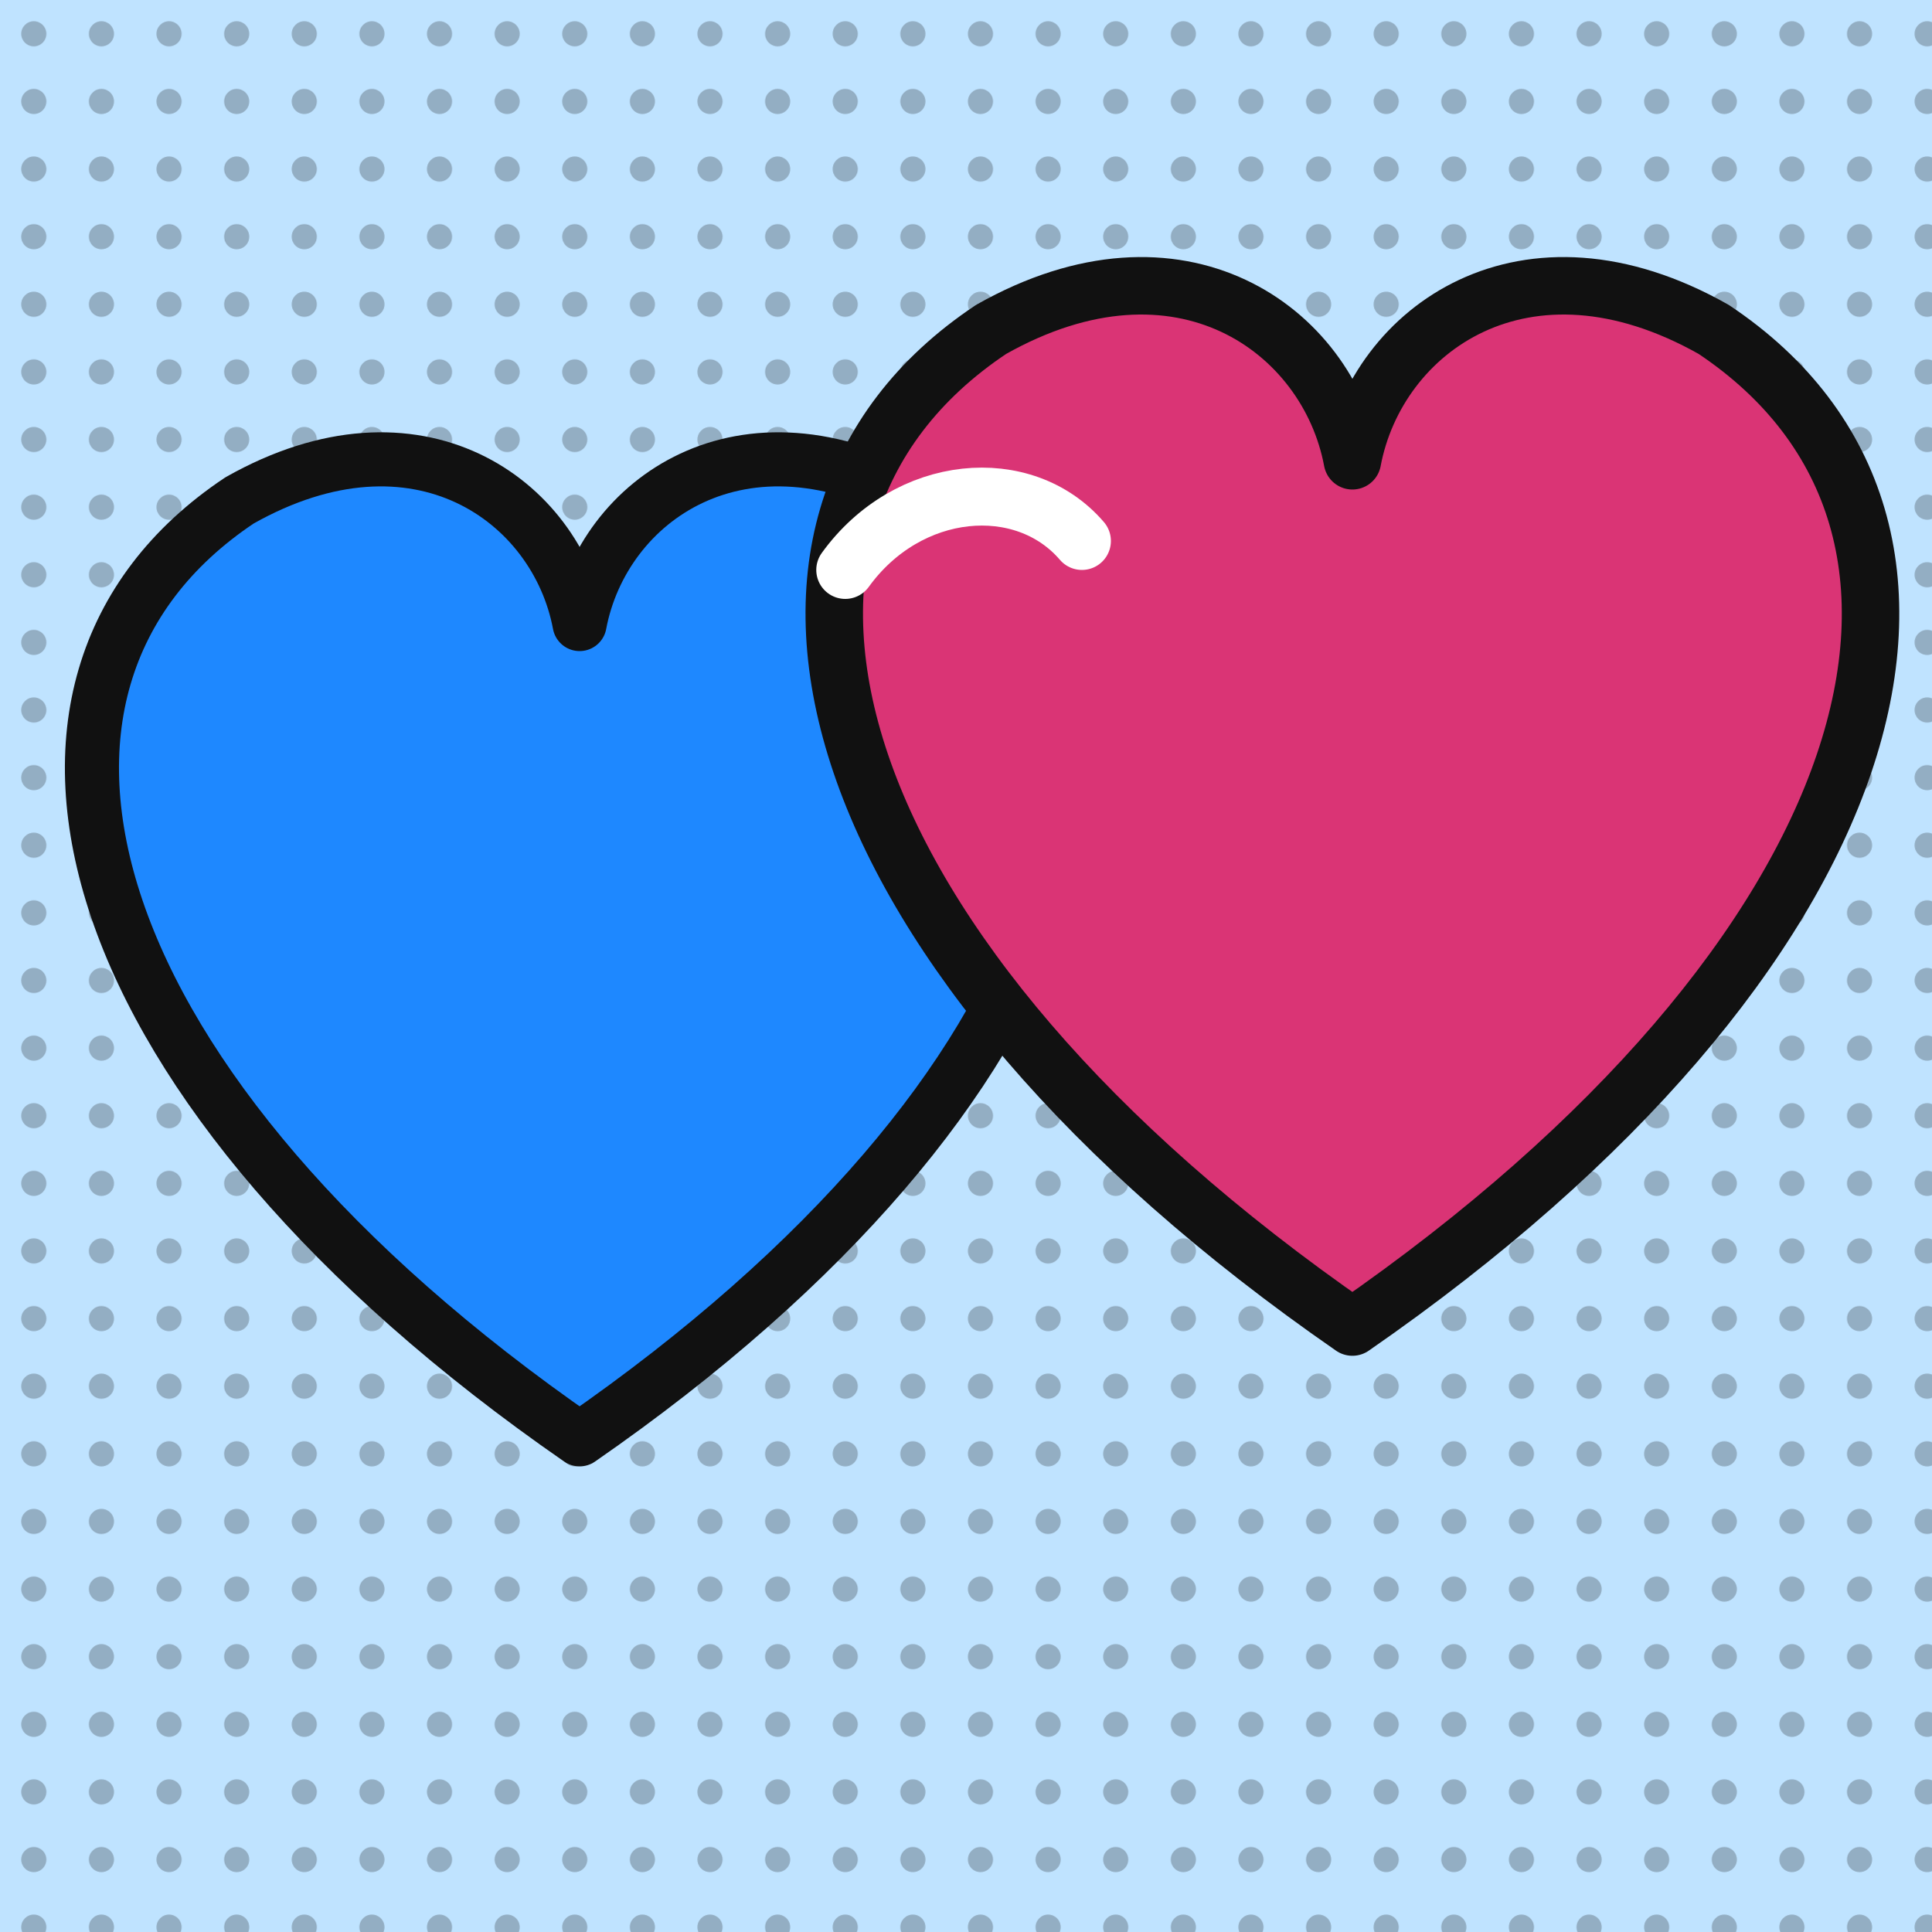
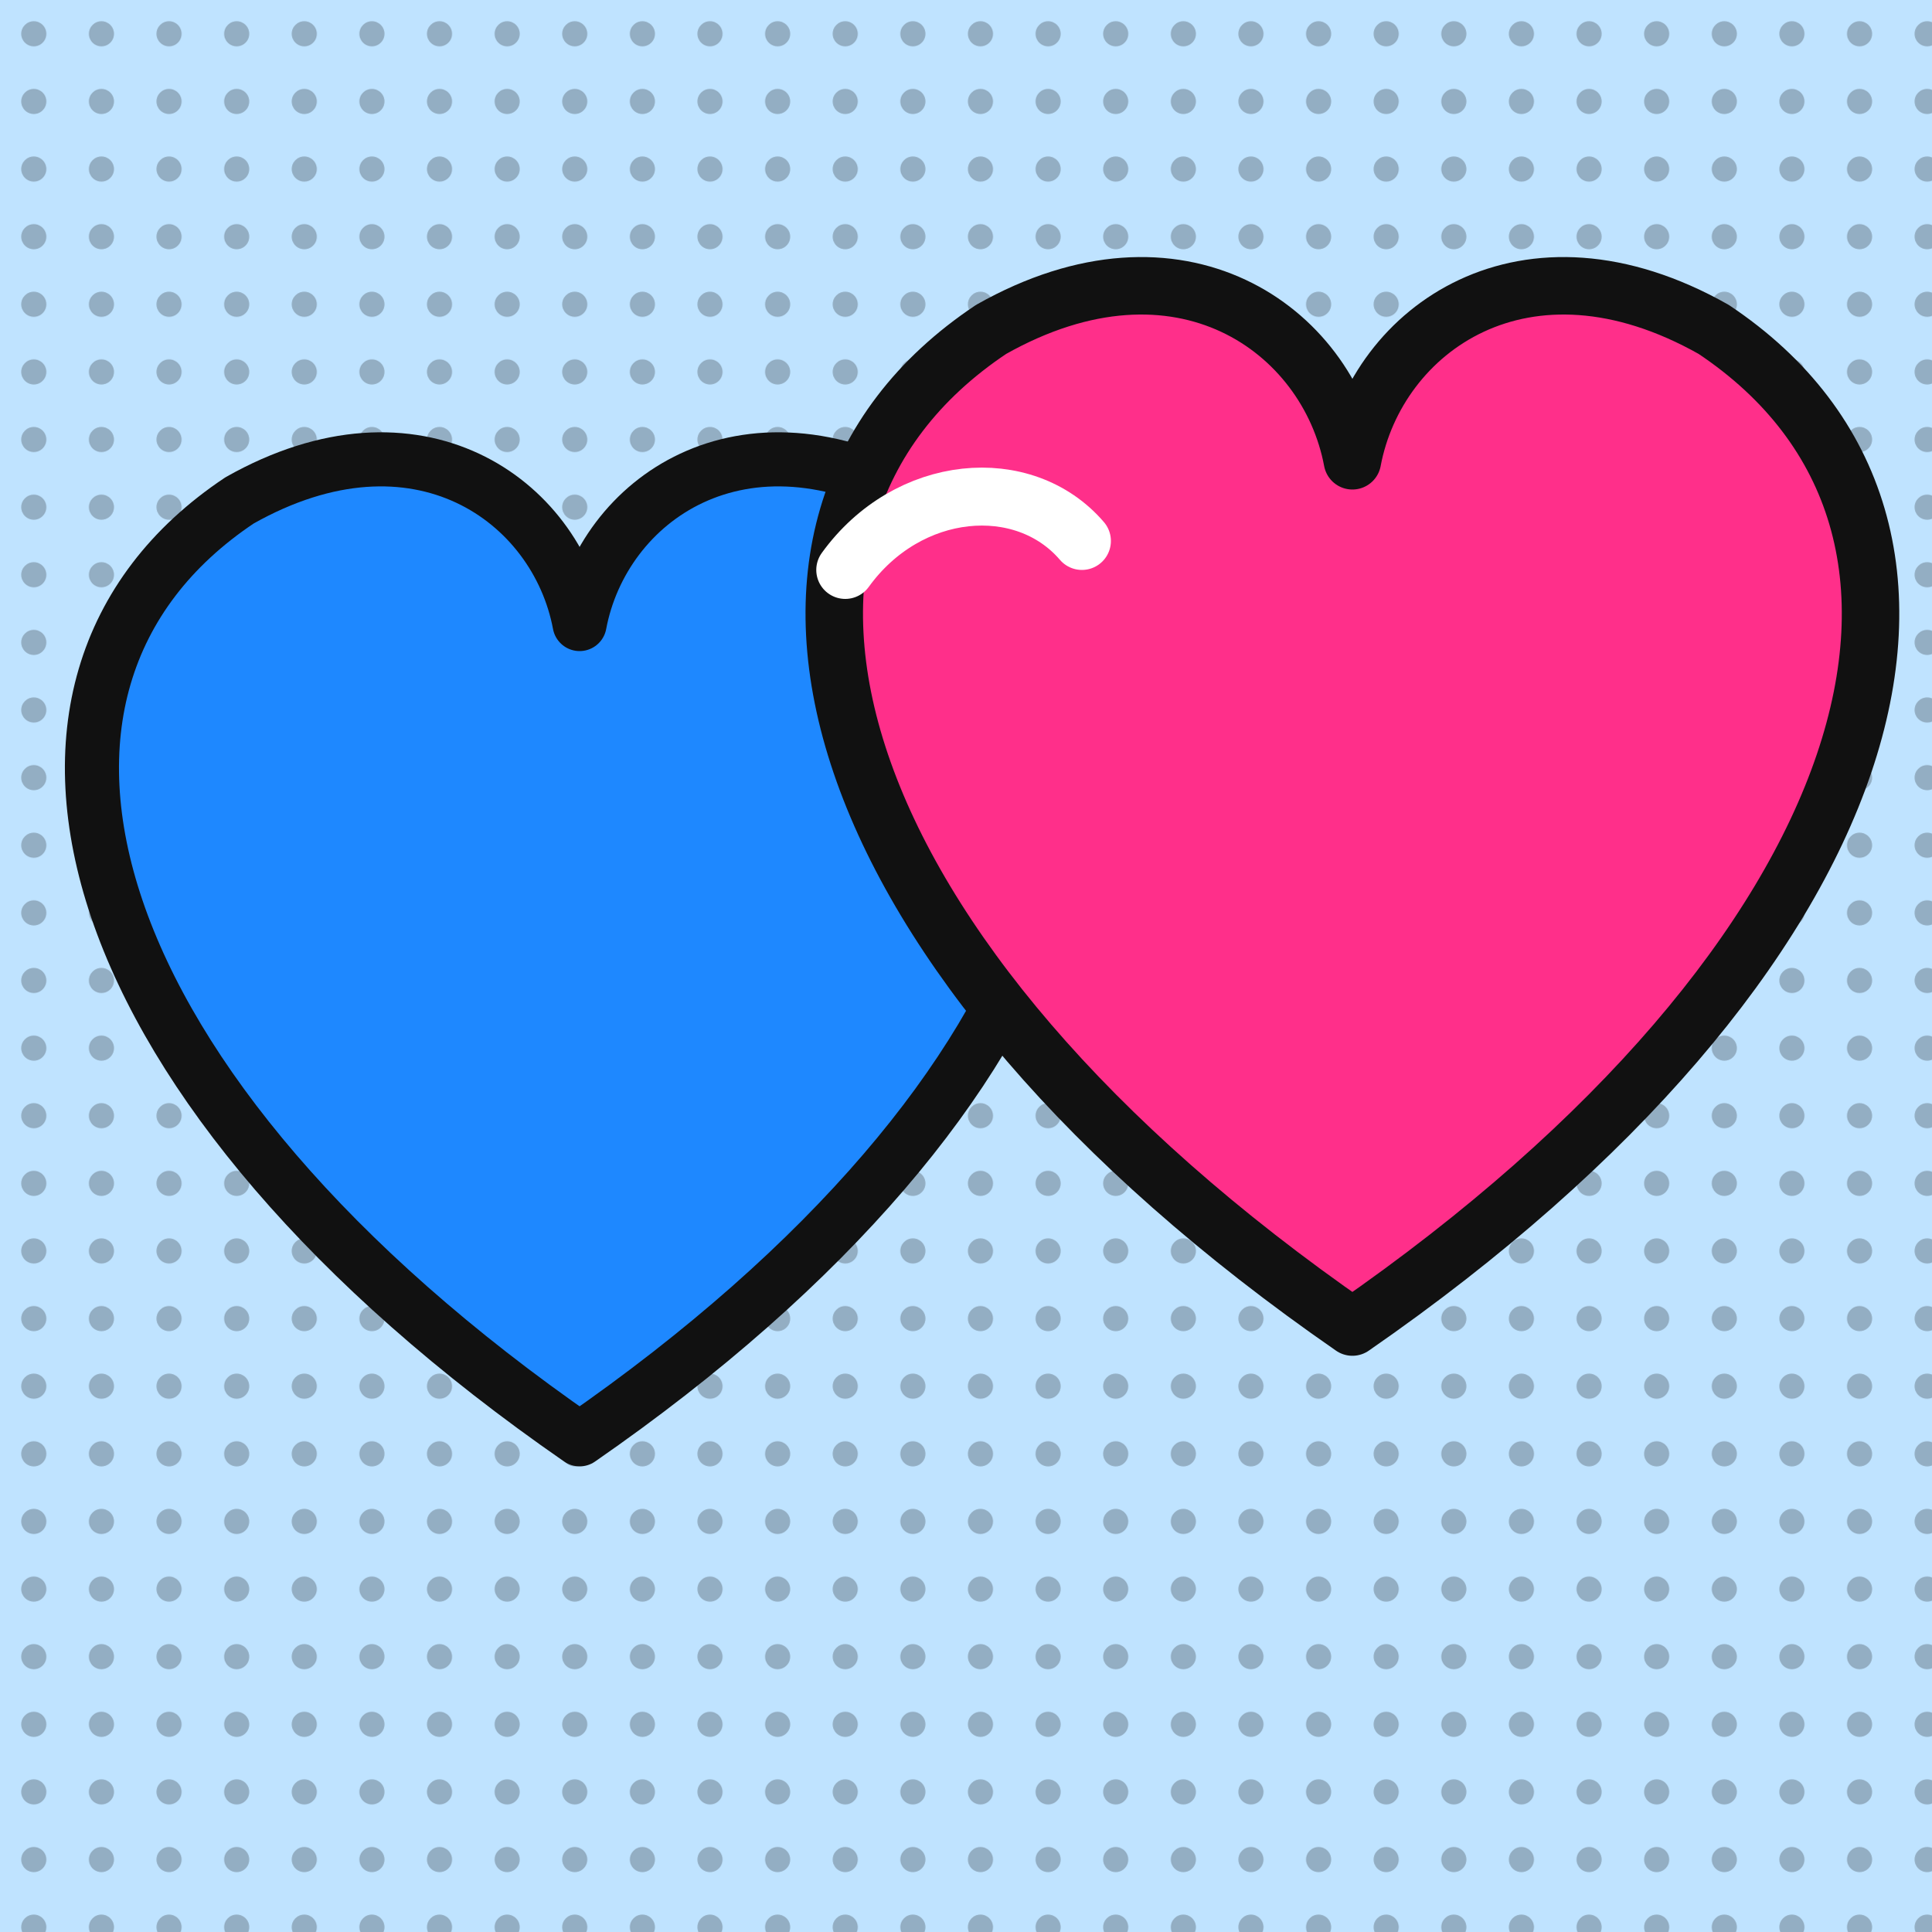
<svg xmlns="http://www.w3.org/2000/svg" viewBox="0 0 400 400" role="img">
  <defs>
    <pattern id="d" width="14" height="14" patternUnits="userSpaceOnUse">
      <circle cx="7.0" cy="7.0" r="2.6" fill="#111111" fill-opacity="0.25" />
    </pattern>
  </defs>
  <rect width="400" height="400" fill="#bfe3ff" />
  <rect width="400" height="400" fill="url(#d)" />
  <g transform="translate(-40 30) scale(.8)">
    <path d="M200 335 C 70 245, 40 140, 112 92 C 158 66, 194 92, 200 124 C 206 92, 242 66, 288 92 C 360 140, 330 245, 200 335 Z" fill="#1e88ff" stroke="#111111" stroke-width="14" stroke-linejoin="round" />
  </g>
  <g transform="translate(110 -10) scale(.85)">
-     <path d="M200 335 C 70 245, 40 140, 112 92 C 158 66, 194 92, 200 124 C 206 92, 242 66, 288 92 C 360 140, 330 245, 200 335 Z" fill="#da3475" stroke="#111111" stroke-width="14" stroke-linejoin="round" />
+     <path d="M200 335 C 70 245, 40 140, 112 92 C 158 66, 194 92, 200 124 C 206 92, 242 66, 288 92 C 360 140, 330 245, 200 335 Z" fill="#ff2f8a" stroke="#111111" stroke-width="14" stroke-linejoin="round" />
  </g>
  <path d="M175 118 C 188 100, 212 98, 224 112" fill="none" stroke="#fff" stroke-width="12" stroke-linecap="round" />
</svg>
